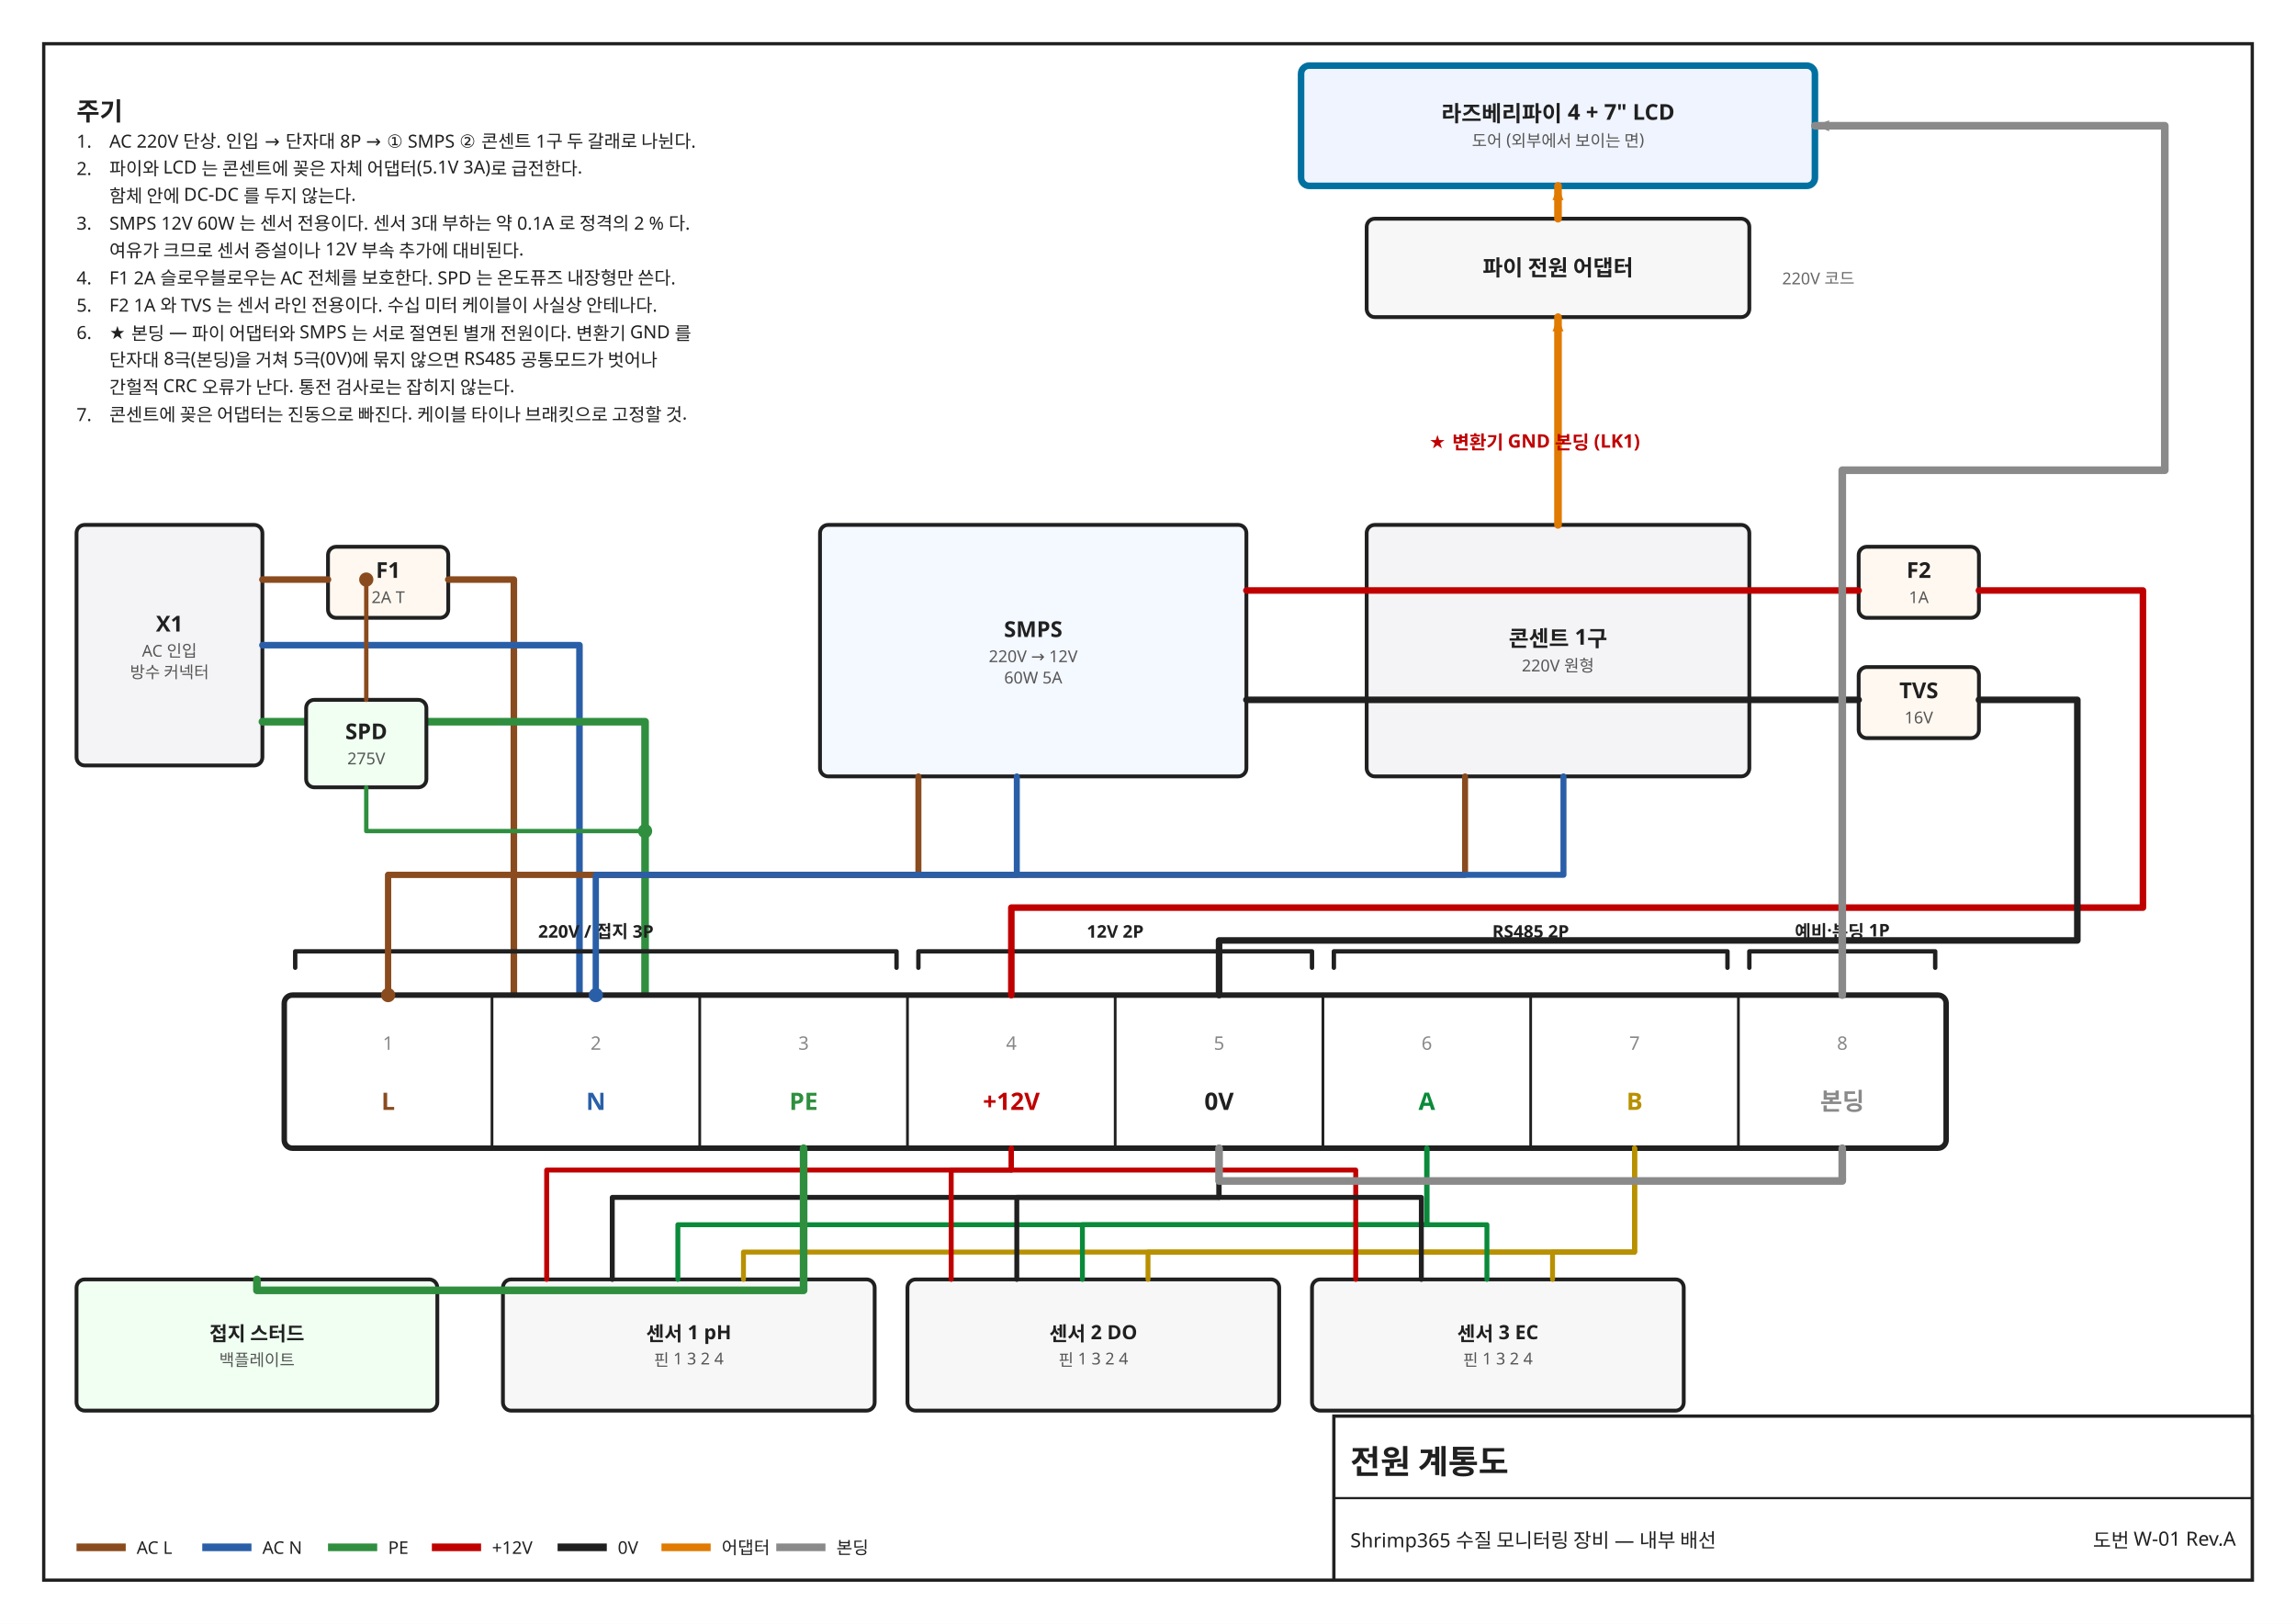
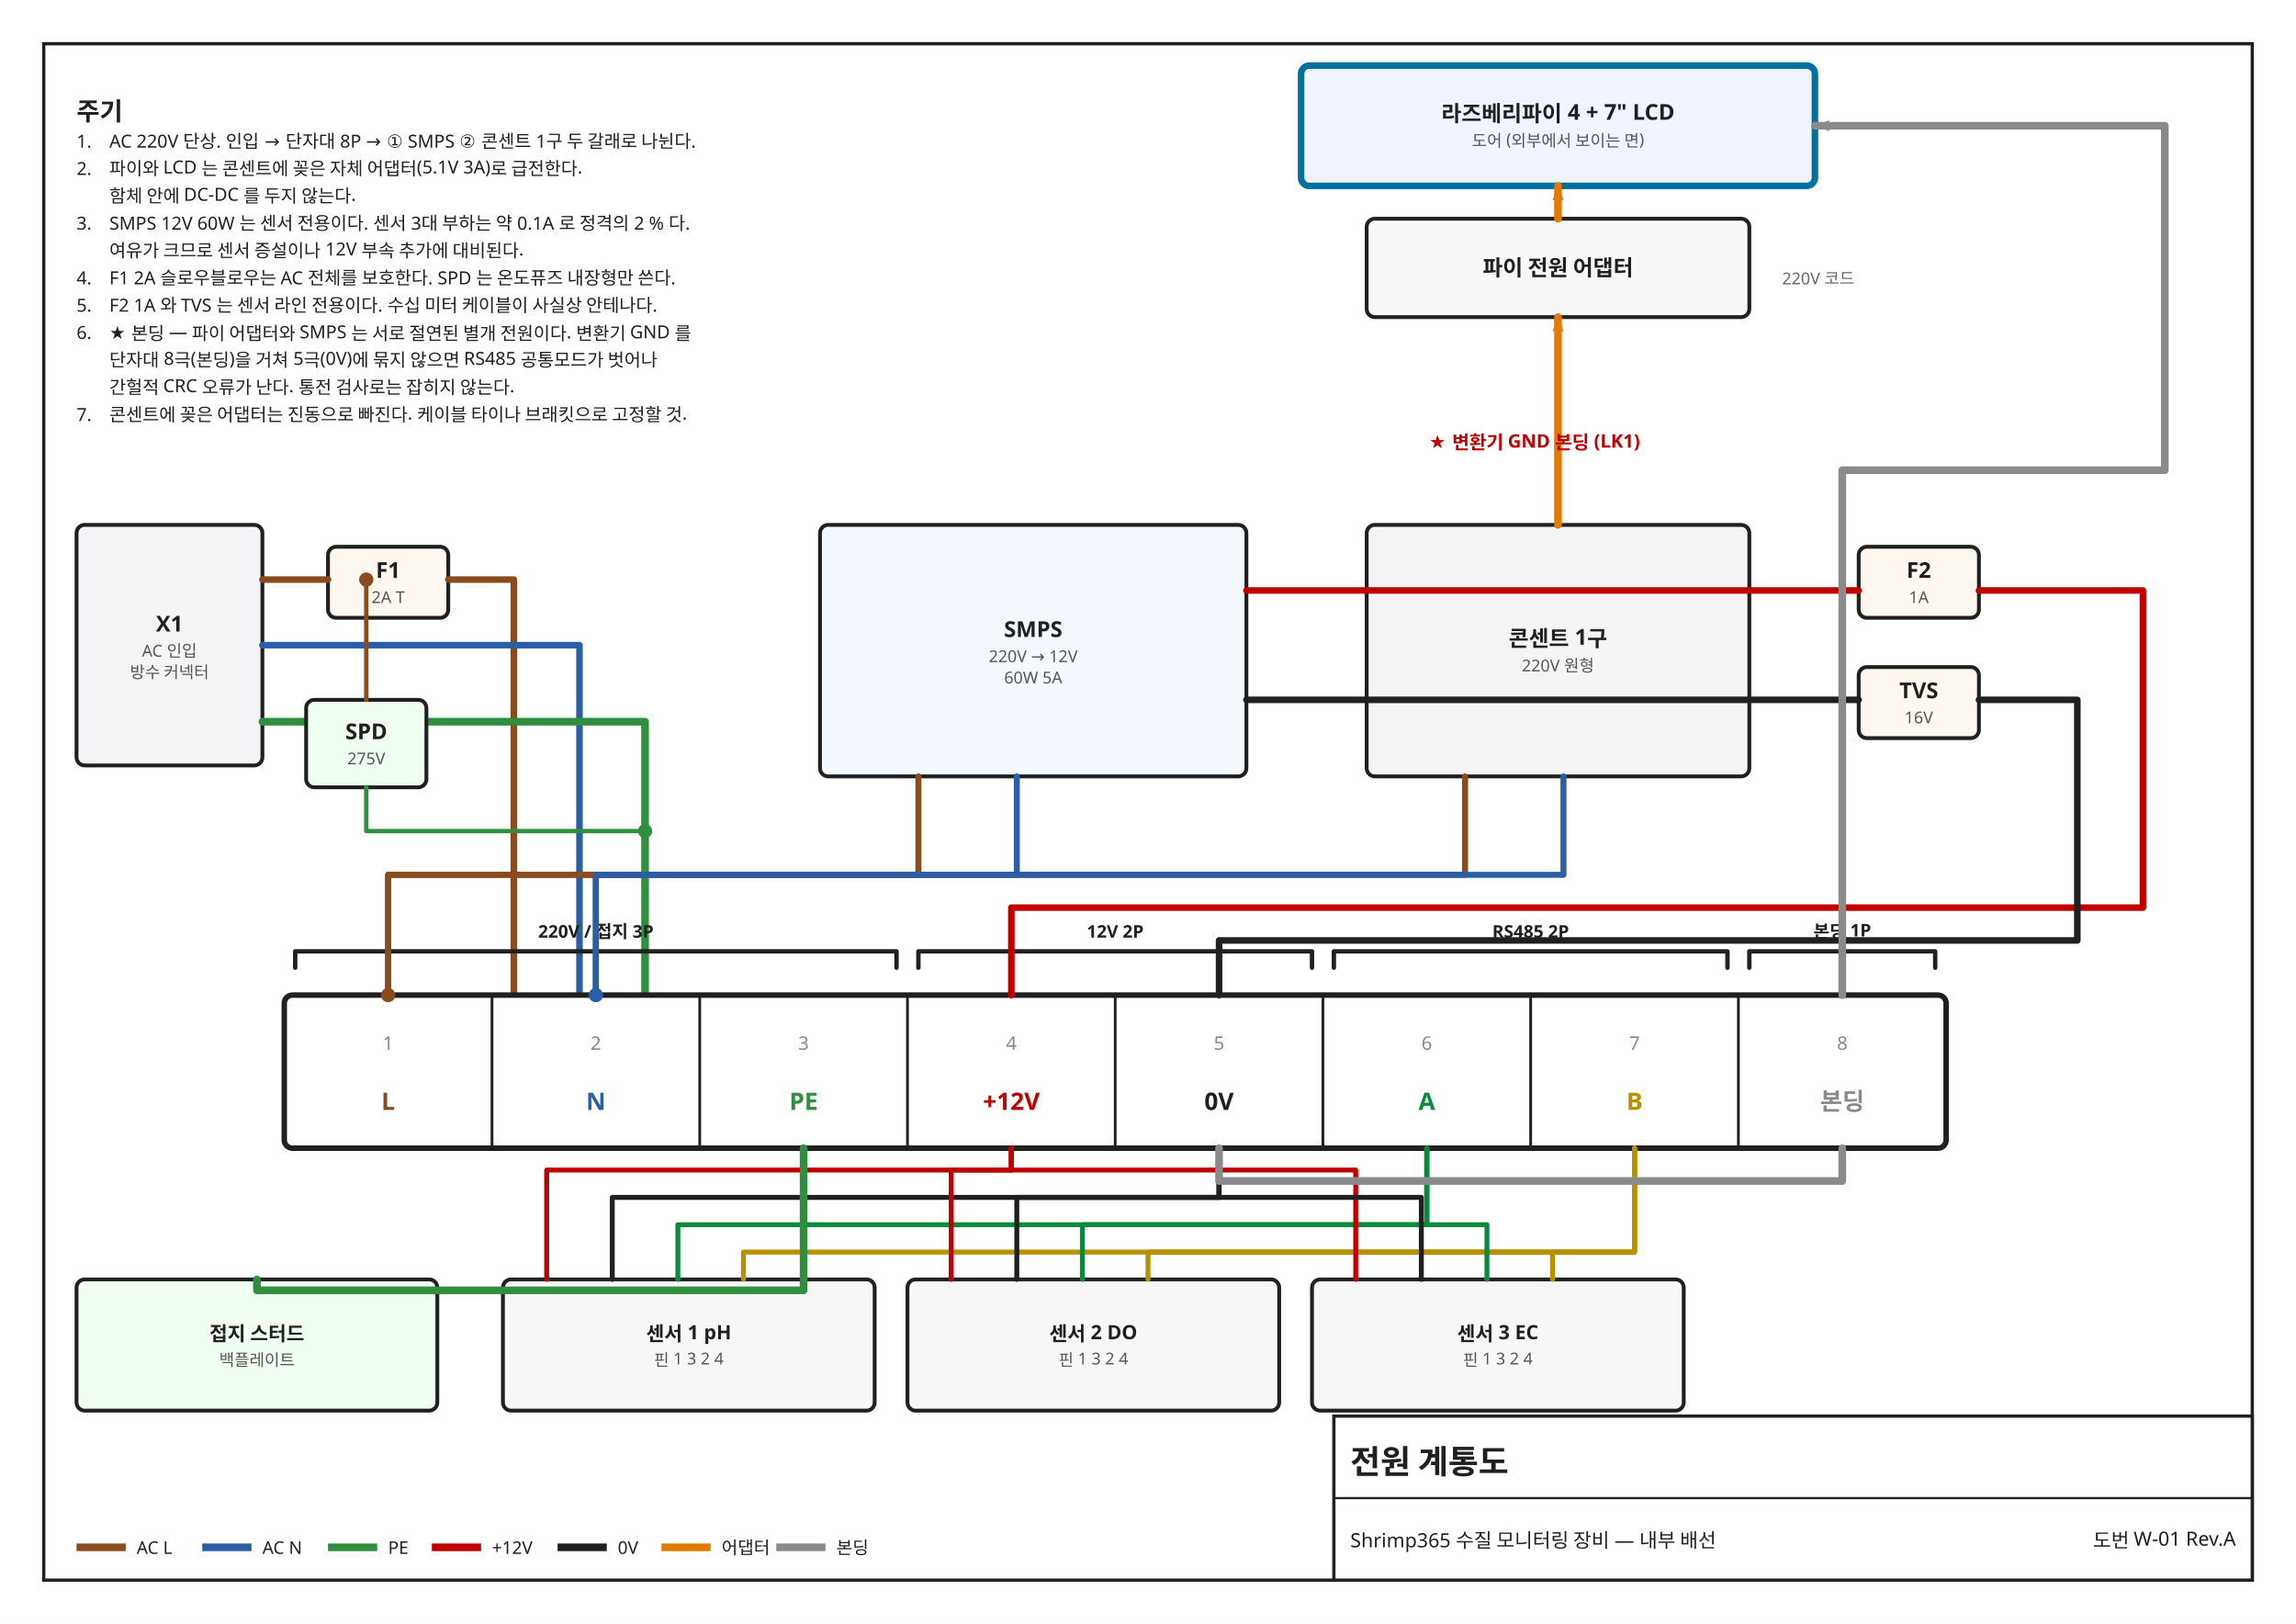
<svg xmlns="http://www.w3.org/2000/svg" width="420mm" height="297mm" viewBox="0 0 420 297">
  <rect x="0" y="0" width="420" height="297" fill="#ffffff" />
  <rect x="8" y="8" width="404" height="281" fill="none" stroke="#202020" stroke-width="0.6" />
  <rect x="14.00" y="96.00" width="34.00" height="44.00" fill="#f4f4f6" stroke="#202020" stroke-width="0.70" rx="1.5" />
  <text x="31.00" y="115.50" font-family="sans-serif" font-size="4.00" text-anchor="middle" fill="#202020" font-weight="bold">X1</text>
  <text x="31.00" y="120.10" font-family="sans-serif" font-size="3.00" text-anchor="middle" fill="#555" font-weight="normal">AC 인입</text>
  <text x="31.00" y="124.00" font-family="sans-serif" font-size="3.00" text-anchor="middle" fill="#555" font-weight="normal">방수 커넥터</text>
  <rect x="60.00" y="100.00" width="22.00" height="13.00" fill="#fff8f0" stroke="#202020" stroke-width="0.70" rx="1.5" />
  <text x="71.00" y="105.70" font-family="sans-serif" font-size="4.00" text-anchor="middle" fill="#202020" font-weight="bold">F1</text>
  <text x="71.00" y="110.30" font-family="sans-serif" font-size="3.00" text-anchor="middle" fill="#555" font-weight="normal">2A T</text>
  <path d="M 48.00 106.00 L 60.00 106.00" fill="none" stroke="#8a4b1e" stroke-width="1.20" stroke-linejoin="round" stroke-linecap="round" />
  <path d="M 82.00 106.00 L 94.00 106.00 L 94.00 182.00" fill="none" stroke="#8a4b1e" stroke-width="1.20" stroke-linejoin="round" stroke-linecap="round" />
  <path d="M 48.00 118.00 L 106.00 118.00 L 106.00 182.00" fill="none" stroke="#2a5fa8" stroke-width="1.20" stroke-linejoin="round" stroke-linecap="round" />
  <path d="M 48.00 132.00 L 118.00 132.00 L 118.00 182.00" fill="none" stroke="#2f8f3f" stroke-width="1.40" stroke-linejoin="round" stroke-linecap="round" />
  <rect x="56.00" y="128.00" width="22.00" height="16.00" fill="#f0fff2" stroke="#202020" stroke-width="0.70" rx="1.5" />
  <text x="67.00" y="135.20" font-family="sans-serif" font-size="4.00" text-anchor="middle" fill="#202020" font-weight="bold">SPD</text>
  <text x="67.00" y="139.80" font-family="sans-serif" font-size="3.00" text-anchor="middle" fill="#555" font-weight="normal">275V</text>
  <path d="M 67.00 128.00 L 67.00 106.00" fill="none" stroke="#8a4b1e" stroke-width="0.80" stroke-linejoin="round" stroke-linecap="round" />
  <circle cx="67.00" cy="106.00" r="1.30" fill="#8a4b1e" />
  <path d="M 67.00 144.00 L 67.00 152.00 L 118.00 152.00" fill="none" stroke="#2f8f3f" stroke-width="0.80" stroke-linejoin="round" stroke-linecap="round" />
  <circle cx="118.00" cy="152.00" r="1.30" fill="#2f8f3f" />
  <rect x="52.00" y="182.00" width="304.00" height="28.00" fill="#ffffff" stroke="#202020" stroke-width="1.00" rx="1.5" />
  <text x="204.00" y="197.40" font-family="sans-serif" font-size="4.00" text-anchor="middle" fill="#202020" font-weight="bold" />
  <text x="71.00" y="192.00" font-family="sans-serif" font-size="3.40" text-anchor="middle" fill="#888" font-weight="normal">1</text>
  <text x="71.00" y="203.00" font-family="sans-serif" font-size="4.40" text-anchor="middle" fill="#8a4b1e" font-weight="bold">L</text>
  <path d="M 90.00 182.00 L 90.00 210.00" fill="none" stroke="#202020" stroke-width="0.50" stroke-linejoin="round" stroke-linecap="round" />
  <text x="109.00" y="192.00" font-family="sans-serif" font-size="3.40" text-anchor="middle" fill="#888" font-weight="normal">2</text>
  <text x="109.00" y="203.00" font-family="sans-serif" font-size="4.40" text-anchor="middle" fill="#2a5fa8" font-weight="bold">N</text>
  <path d="M 128.00 182.00 L 128.00 210.00" fill="none" stroke="#202020" stroke-width="0.50" stroke-linejoin="round" stroke-linecap="round" />
  <text x="147.00" y="192.00" font-family="sans-serif" font-size="3.40" text-anchor="middle" fill="#888" font-weight="normal">3</text>
  <text x="147.00" y="203.00" font-family="sans-serif" font-size="4.40" text-anchor="middle" fill="#2f8f3f" font-weight="bold">PE</text>
  <path d="M 166.00 182.00 L 166.00 210.00" fill="none" stroke="#202020" stroke-width="0.50" stroke-linejoin="round" stroke-linecap="round" />
  <text x="185.00" y="192.00" font-family="sans-serif" font-size="3.40" text-anchor="middle" fill="#888" font-weight="normal">4</text>
  <text x="185.00" y="203.00" font-family="sans-serif" font-size="4.40" text-anchor="middle" fill="#c00000" font-weight="bold">+12V</text>
  <path d="M 204.00 182.00 L 204.00 210.00" fill="none" stroke="#202020" stroke-width="0.50" stroke-linejoin="round" stroke-linecap="round" />
  <text x="223.00" y="192.00" font-family="sans-serif" font-size="3.40" text-anchor="middle" fill="#888" font-weight="normal">5</text>
  <text x="223.00" y="203.00" font-family="sans-serif" font-size="4.40" text-anchor="middle" fill="#202020" font-weight="bold">0V</text>
  <path d="M 242.00 182.00 L 242.00 210.00" fill="none" stroke="#202020" stroke-width="0.50" stroke-linejoin="round" stroke-linecap="round" />
  <text x="261.00" y="192.00" font-family="sans-serif" font-size="3.40" text-anchor="middle" fill="#888" font-weight="normal">6</text>
  <text x="261.00" y="203.00" font-family="sans-serif" font-size="4.40" text-anchor="middle" fill="#0a8a3a" font-weight="bold">A</text>
  <path d="M 280.00 182.00 L 280.00 210.00" fill="none" stroke="#202020" stroke-width="0.50" stroke-linejoin="round" stroke-linecap="round" />
  <text x="299.00" y="192.00" font-family="sans-serif" font-size="3.40" text-anchor="middle" fill="#888" font-weight="normal">7</text>
  <text x="299.00" y="203.00" font-family="sans-serif" font-size="4.40" text-anchor="middle" fill="#b89000" font-weight="bold">B</text>
  <path d="M 318.00 182.00 L 318.00 210.00" fill="none" stroke="#202020" stroke-width="0.50" stroke-linejoin="round" stroke-linecap="round" />
  <text x="337.00" y="192.00" font-family="sans-serif" font-size="3.40" text-anchor="middle" fill="#888" font-weight="normal">8</text>
  <text x="337.00" y="203.00" font-family="sans-serif" font-size="4.40" text-anchor="middle" fill="#8a8a8a" font-weight="bold">본딩</text>
  <path d="M 54.00 177.00 L 54.00 174.00 L 164.00 174.00 L 164.00 177.00" fill="none" stroke="#202020" stroke-width="0.80" stroke-linejoin="round" stroke-linecap="round" />
  <text x="109.00" y="171.50" font-family="sans-serif" font-size="3.20" text-anchor="middle" fill="#202020" font-weight="bold">220V / 접지  3P</text>
  <path d="M 168.00 177.00 L 168.00 174.00 L 240.00 174.00 L 240.00 177.00" fill="none" stroke="#202020" stroke-width="0.80" stroke-linejoin="round" stroke-linecap="round" />
  <text x="204.00" y="171.50" font-family="sans-serif" font-size="3.20" text-anchor="middle" fill="#202020" font-weight="bold">12V  2P</text>
  <path d="M 244.00 177.00 L 244.00 174.00 L 316.00 174.00 L 316.00 177.00" fill="none" stroke="#202020" stroke-width="0.80" stroke-linejoin="round" stroke-linecap="round" />
  <text x="280.00" y="171.50" font-family="sans-serif" font-size="3.20" text-anchor="middle" fill="#202020" font-weight="bold">RS485  2P</text>
  <path d="M 320.00 177.00 L 320.00 174.00 L 354.00 174.00 L 354.00 177.00" fill="none" stroke="#202020" stroke-width="0.80" stroke-linejoin="round" stroke-linecap="round" />
-   <text x="337.00" y="171.50" font-family="sans-serif" font-size="3.20" text-anchor="middle" fill="#202020" font-weight="bold">예비·본딩 1P</text>
+   <text x="337.00" y="171.50" font-family="sans-serif" font-size="3.20" text-anchor="middle" fill="#202020" font-weight="bold">본딩 1P</text>
  <rect x="150.00" y="96.00" width="78.00" height="46.00" fill="#f4f8ff" stroke="#202020" stroke-width="0.70" rx="1.5" />
  <text x="189.00" y="116.50" font-family="sans-serif" font-size="4.00" text-anchor="middle" fill="#202020" font-weight="bold">SMPS</text>
  <text x="189.00" y="121.10" font-family="sans-serif" font-size="3.00" text-anchor="middle" fill="#555" font-weight="normal">220V → 12V</text>
  <text x="189.00" y="125.00" font-family="sans-serif" font-size="3.00" text-anchor="middle" fill="#555" font-weight="normal">60W  5A</text>
  <rect x="250.00" y="96.00" width="70.00" height="46.00" fill="#f4f4f6" stroke="#202020" stroke-width="0.70" rx="1.5" />
  <text x="285.00" y="118.20" font-family="sans-serif" font-size="4.00" text-anchor="middle" fill="#202020" font-weight="bold">콘센트 1구</text>
  <text x="285.00" y="122.80" font-family="sans-serif" font-size="3.00" text-anchor="middle" fill="#555" font-weight="normal">220V 원형</text>
  <path d="M 71.00 182.00 L 71.00 160.00 L 168.00 160.00 L 168.00 142.00" fill="none" stroke="#8a4b1e" stroke-width="1.10" stroke-linejoin="round" stroke-linecap="round" />
  <path d="M 109.00 182.00 L 109.00 160.00 L 186.00 160.00 L 186.00 142.00" fill="none" stroke="#2a5fa8" stroke-width="1.10" stroke-linejoin="round" stroke-linecap="round" />
  <path d="M 71.00 182.00 L 71.00 160.00 L 268.00 160.00 L 268.00 142.00" fill="none" stroke="#8a4b1e" stroke-width="1.10" stroke-linejoin="round" stroke-linecap="round" />
  <path d="M 109.00 182.00 L 109.00 160.00 L 286.00 160.00 L 286.00 142.00" fill="none" stroke="#2a5fa8" stroke-width="1.10" stroke-linejoin="round" stroke-linecap="round" />
  <circle cx="71.00" cy="182.00" r="1.30" fill="#8a4b1e" />
  <circle cx="109.00" cy="182.00" r="1.30" fill="#2a5fa8" />
  <rect x="340.00" y="100.00" width="22.00" height="13.00" fill="#fff8f0" stroke="#202020" stroke-width="0.70" rx="1.5" />
  <text x="351.00" y="105.70" font-family="sans-serif" font-size="4.00" text-anchor="middle" fill="#202020" font-weight="bold">F2</text>
  <text x="351.00" y="110.30" font-family="sans-serif" font-size="3.00" text-anchor="middle" fill="#555" font-weight="normal">1A</text>
  <rect x="340.00" y="122.00" width="22.00" height="13.00" fill="#fff8f0" stroke="#202020" stroke-width="0.70" rx="1.5" />
  <text x="351.00" y="127.70" font-family="sans-serif" font-size="4.00" text-anchor="middle" fill="#202020" font-weight="bold">TVS</text>
  <text x="351.00" y="132.30" font-family="sans-serif" font-size="3.00" text-anchor="middle" fill="#555" font-weight="normal">16V</text>
  <path d="M 228.00 108.00 L 340.00 108.00" fill="none" stroke="#c00000" stroke-width="1.20" stroke-linejoin="round" stroke-linecap="round" />
  <path d="M 228.00 128.00 L 340.00 128.00" fill="none" stroke="#202020" stroke-width="1.20" stroke-linejoin="round" stroke-linecap="round" />
  <path d="M 362.00 108.00 L 392.00 108.00 L 392.00 166.00 L 185.00 166.00 L 185.00 182.00" fill="none" stroke="#c00000" stroke-width="1.20" stroke-linejoin="round" stroke-linecap="round" />
  <path d="M 362.00 128.00 L 380.00 128.00 L 380.00 172.00 L 223.00 172.00 L 223.00 182.00" fill="none" stroke="#202020" stroke-width="1.20" stroke-linejoin="round" stroke-linecap="round" />
  <rect x="250.00" y="40.00" width="70.00" height="18.00" fill="#f7f7f7" stroke="#202020" stroke-width="0.70" rx="1.5" />
  <text x="285.00" y="50.40" font-family="sans-serif" font-size="4.00" text-anchor="middle" fill="#202020" font-weight="bold">파이 전원 어댑터</text>
  <rect x="238.00" y="12.00" width="94.00" height="22.00" fill="#f0f4ff" stroke="#0070a0" stroke-width="1.20" rx="1.5" />
  <text x="285.00" y="22.20" font-family="sans-serif" font-size="4.00" text-anchor="middle" fill="#202020" font-weight="bold">라즈베리파이 4 + 7" LCD</text>
  <text x="285.00" y="26.80" font-family="sans-serif" font-size="3.00" text-anchor="middle" fill="#555" font-weight="normal">도어 (외부에서 보이는 면)</text>
  <path d="M 285.00 96.00 L 285.00 58.00" fill="none" stroke="#e07a00" stroke-width="1.40" stroke-linejoin="round" stroke-linecap="round" />
  <polygon points="285.00,58.00 286.00,60.60 284.00,60.60" fill="#e07a00" />
  <path d="M 285.00 40.00 L 285.00 34.00" fill="none" stroke="#e07a00" stroke-width="1.40" stroke-linejoin="round" stroke-linecap="round" />
  <polygon points="285.00,34.00 286.00,36.60 284.00,36.60" fill="#e07a00" />
  <text x="326.00" y="52.00" font-family="sans-serif" font-size="3.00" text-anchor="start" fill="#666" font-weight="normal">220V 코드</text>
  <rect x="92.00" y="234.00" width="68.00" height="24.00" fill="#f7f7f7" stroke="#202020" stroke-width="0.70" rx="1.5" />
  <text x="126.00" y="245.20" font-family="sans-serif" font-size="3.60" text-anchor="middle" fill="#202020" font-weight="bold">센서 1  pH</text>
  <text x="126.00" y="249.80" font-family="sans-serif" font-size="3.00" text-anchor="middle" fill="#555" font-weight="normal">핀  1  3  2  4</text>
  <path d="M 185.00 210.00 L 185.00 214.00 L 100.00 214.00 L 100.00 234.00" fill="none" stroke="#c00000" stroke-width="0.90" stroke-linejoin="round" stroke-linecap="round" />
  <path d="M 223.00 210.00 L 223.00 219.00 L 112.00 219.00 L 112.00 234.00" fill="none" stroke="#202020" stroke-width="0.90" stroke-linejoin="round" stroke-linecap="round" />
  <path d="M 261.00 210.00 L 261.00 224.00 L 124.00 224.00 L 124.00 234.00" fill="none" stroke="#0a8a3a" stroke-width="0.90" stroke-linejoin="round" stroke-linecap="round" />
  <path d="M 299.00 210.00 L 299.00 229.00 L 136.00 229.00 L 136.00 234.00" fill="none" stroke="#b89000" stroke-width="0.90" stroke-linejoin="round" stroke-linecap="round" />
  <rect x="166.00" y="234.00" width="68.00" height="24.00" fill="#f7f7f7" stroke="#202020" stroke-width="0.70" rx="1.5" />
  <text x="200.00" y="245.20" font-family="sans-serif" font-size="3.60" text-anchor="middle" fill="#202020" font-weight="bold">센서 2  DO</text>
  <text x="200.00" y="249.80" font-family="sans-serif" font-size="3.00" text-anchor="middle" fill="#555" font-weight="normal">핀  1  3  2  4</text>
  <path d="M 185.00 210.00 L 185.00 214.00 L 174.00 214.00 L 174.00 234.00" fill="none" stroke="#c00000" stroke-width="0.90" stroke-linejoin="round" stroke-linecap="round" />
  <path d="M 223.00 210.00 L 223.00 219.00 L 186.00 219.00 L 186.00 234.00" fill="none" stroke="#202020" stroke-width="0.90" stroke-linejoin="round" stroke-linecap="round" />
  <path d="M 261.00 210.00 L 261.00 224.00 L 198.00 224.00 L 198.00 234.00" fill="none" stroke="#0a8a3a" stroke-width="0.90" stroke-linejoin="round" stroke-linecap="round" />
  <path d="M 299.00 210.00 L 299.00 229.00 L 210.00 229.00 L 210.00 234.00" fill="none" stroke="#b89000" stroke-width="0.90" stroke-linejoin="round" stroke-linecap="round" />
  <rect x="240.00" y="234.00" width="68.00" height="24.00" fill="#f7f7f7" stroke="#202020" stroke-width="0.70" rx="1.5" />
  <text x="274.00" y="245.20" font-family="sans-serif" font-size="3.60" text-anchor="middle" fill="#202020" font-weight="bold">센서 3  EC</text>
  <text x="274.00" y="249.80" font-family="sans-serif" font-size="3.00" text-anchor="middle" fill="#555" font-weight="normal">핀  1  3  2  4</text>
  <path d="M 185.00 210.00 L 185.00 214.00 L 248.00 214.00 L 248.00 234.00" fill="none" stroke="#c00000" stroke-width="0.90" stroke-linejoin="round" stroke-linecap="round" />
  <path d="M 223.00 210.00 L 223.00 219.00 L 260.00 219.00 L 260.00 234.00" fill="none" stroke="#202020" stroke-width="0.90" stroke-linejoin="round" stroke-linecap="round" />
  <path d="M 261.00 210.00 L 261.00 224.00 L 272.00 224.00 L 272.00 234.00" fill="none" stroke="#0a8a3a" stroke-width="0.90" stroke-linejoin="round" stroke-linecap="round" />
  <path d="M 299.00 210.00 L 299.00 229.00 L 284.00 229.00 L 284.00 234.00" fill="none" stroke="#b89000" stroke-width="0.90" stroke-linejoin="round" stroke-linecap="round" />
  <path d="M 223.00 210.00 L 223.00 216.00 L 337.00 216.00 L 337.00 210.00" fill="none" stroke="#8a8a8a" stroke-width="1.40" stroke-linejoin="round" stroke-linecap="round" />
  <path d="M 337.00 182.00 L 337.00 86.00 L 396.00 86.00 L 396.00 23.00 L 332.00 23.00" fill="none" stroke="#8a8a8a" stroke-width="1.40" stroke-linejoin="round" stroke-linecap="round" />
  <polygon points="332.00,23.00 334.60,22.00 334.60,24.00" fill="#8a8a8a" />
  <text x="300.00" y="82.00" font-family="sans-serif" font-size="3.40" text-anchor="end" fill="#c00000" font-weight="bold">★ 변환기 GND 본딩 (LK1)</text>
  <rect x="14.00" y="234.00" width="66.00" height="24.00" fill="#f0fff2" stroke="#202020" stroke-width="0.70" rx="1.5" />
  <text x="47.00" y="245.20" font-family="sans-serif" font-size="3.60" text-anchor="middle" fill="#202020" font-weight="bold">접지 스터드</text>
  <text x="47.00" y="249.80" font-family="sans-serif" font-size="3.00" text-anchor="middle" fill="#555" font-weight="normal">백플레이트</text>
  <path d="M 147.00 210.00 L 147.00 236.00 L 47.00 236.00 L 47.00 234.00" fill="none" stroke="#2f8f3f" stroke-width="1.40" stroke-linejoin="round" stroke-linecap="round" />
  <rect x="244.00" y="259.00" width="168.00" height="30.00" fill="#fff" stroke="#202020" stroke-width="0.6" />
  <line x1="244.00" y1="274.00" x2="412.00" y2="274.00" stroke="#202020" stroke-width="0.4" />
  <text x="247.00" y="269.50" font-family="sans-serif" font-size="6.00" text-anchor="start" fill="#202020" font-weight="bold">전원 계통도</text>
  <text x="247.00" y="283.00" font-family="sans-serif" font-size="3.60" text-anchor="start" fill="#202020" font-weight="normal">Shrimp365 수질 모니터링 장비 — 내부 배선</text>
  <text x="409.00" y="283.00" font-family="sans-serif" font-size="3.60" text-anchor="end" fill="#202020" font-weight="normal">도번 W-01   Rev.A</text>
  <text x="14.00" y="22.00" font-family="sans-serif" font-size="4.60" text-anchor="start" fill="#202020" font-weight="bold">주기</text>
  <text x="14.00" y="27.00" font-family="sans-serif" font-size="3.30" text-anchor="start" fill="#202020" font-weight="normal">1.</text>
  <text x="20.00" y="27.00" font-family="sans-serif" font-size="3.30" text-anchor="start" fill="#202020" font-weight="normal">AC 220V 단상. 인입 → 단자대 8P → ① SMPS ② 콘센트 1구 두 갈래로 나뉜다.</text>
  <text x="14.00" y="32.00" font-family="sans-serif" font-size="3.30" text-anchor="start" fill="#202020" font-weight="normal">2.</text>
  <text x="20.00" y="32.00" font-family="sans-serif" font-size="3.30" text-anchor="start" fill="#202020" font-weight="normal">파이와 LCD 는 콘센트에 꽂은 자체 어댑터(5.1V 3A)로 급전한다.</text>
  <text x="20.00" y="37.00" font-family="sans-serif" font-size="3.30" text-anchor="start" fill="#202020" font-weight="normal">함체 안에 DC-DC 를 두지 않는다.</text>
  <text x="14.00" y="42.00" font-family="sans-serif" font-size="3.30" text-anchor="start" fill="#202020" font-weight="normal">3.</text>
  <text x="20.00" y="42.00" font-family="sans-serif" font-size="3.30" text-anchor="start" fill="#202020" font-weight="normal">SMPS 12V 60W 는 센서 전용이다. 센서 3대 부하는 약 0.1A 로 정격의 2 % 다.</text>
  <text x="20.00" y="47.00" font-family="sans-serif" font-size="3.30" text-anchor="start" fill="#202020" font-weight="normal">여유가 크므로 센서 증설이나 12V 부속 추가에 대비된다.</text>
  <text x="14.00" y="52.00" font-family="sans-serif" font-size="3.30" text-anchor="start" fill="#202020" font-weight="normal">4.</text>
  <text x="20.00" y="52.00" font-family="sans-serif" font-size="3.30" text-anchor="start" fill="#202020" font-weight="normal">F1 2A 슬로우블로우는 AC 전체를 보호한다. SPD 는 온도퓨즈 내장형만 쓴다.</text>
  <text x="14.00" y="57.00" font-family="sans-serif" font-size="3.30" text-anchor="start" fill="#202020" font-weight="normal">5.</text>
  <text x="20.00" y="57.00" font-family="sans-serif" font-size="3.30" text-anchor="start" fill="#202020" font-weight="normal">F2 1A 와 TVS 는 센서 라인 전용이다. 수십 미터 케이블이 사실상 안테나다.</text>
  <text x="14.00" y="62.00" font-family="sans-serif" font-size="3.30" text-anchor="start" fill="#202020" font-weight="normal">6.</text>
  <text x="20.00" y="62.00" font-family="sans-serif" font-size="3.30" text-anchor="start" fill="#202020" font-weight="normal">★ 본딩 — 파이 어댑터와 SMPS 는 서로 절연된 별개 전원이다. 변환기 GND 를</text>
  <text x="20.00" y="67.00" font-family="sans-serif" font-size="3.30" text-anchor="start" fill="#202020" font-weight="normal">단자대 8극(본딩)을 거쳐 5극(0V)에 묶지 않으면 RS485 공통모드가 벗어나</text>
  <text x="20.00" y="72.00" font-family="sans-serif" font-size="3.30" text-anchor="start" fill="#202020" font-weight="normal">간헐적 CRC 오류가 난다. 통전 검사로는 잡히지 않는다.</text>
  <text x="14.00" y="77.00" font-family="sans-serif" font-size="3.30" text-anchor="start" fill="#202020" font-weight="normal">7.</text>
  <text x="20.00" y="77.00" font-family="sans-serif" font-size="3.30" text-anchor="start" fill="#202020" font-weight="normal">콘센트에 꽂은 어댑터는 진동으로 빠진다. 케이블 타이나 브래킷으로 고정할 것.</text>
  <line x1="14.00" y1="283.00" x2="23.00" y2="283.00" stroke="#8a4b1e" stroke-width="1.4" />
  <text x="25.00" y="284.20" font-family="sans-serif" font-size="3.20" text-anchor="start" fill="#202020" font-weight="normal">AC L</text>
  <line x1="37.00" y1="283.00" x2="46.00" y2="283.00" stroke="#2a5fa8" stroke-width="1.4" />
  <text x="48.00" y="284.20" font-family="sans-serif" font-size="3.20" text-anchor="start" fill="#202020" font-weight="normal">AC N</text>
  <line x1="60.00" y1="283.00" x2="69.00" y2="283.00" stroke="#2f8f3f" stroke-width="1.4" />
  <text x="71.00" y="284.20" font-family="sans-serif" font-size="3.20" text-anchor="start" fill="#202020" font-weight="normal">PE</text>
  <line x1="79.00" y1="283.00" x2="88.00" y2="283.00" stroke="#c00000" stroke-width="1.4" />
  <text x="90.00" y="284.20" font-family="sans-serif" font-size="3.20" text-anchor="start" fill="#202020" font-weight="normal">+12V</text>
  <line x1="102.00" y1="283.00" x2="111.00" y2="283.00" stroke="#202020" stroke-width="1.4" />
  <text x="113.00" y="284.20" font-family="sans-serif" font-size="3.20" text-anchor="start" fill="#202020" font-weight="normal">0V</text>
  <line x1="121.00" y1="283.00" x2="130.00" y2="283.00" stroke="#e07a00" stroke-width="1.4" />
  <text x="132.00" y="284.20" font-family="sans-serif" font-size="3.20" text-anchor="start" fill="#202020" font-weight="normal">어댑터</text>
  <line x1="142.00" y1="283.00" x2="151.00" y2="283.00" stroke="#8a8a8a" stroke-width="1.4" />
  <text x="153.00" y="284.20" font-family="sans-serif" font-size="3.20" text-anchor="start" fill="#202020" font-weight="normal">본딩</text>
</svg>
